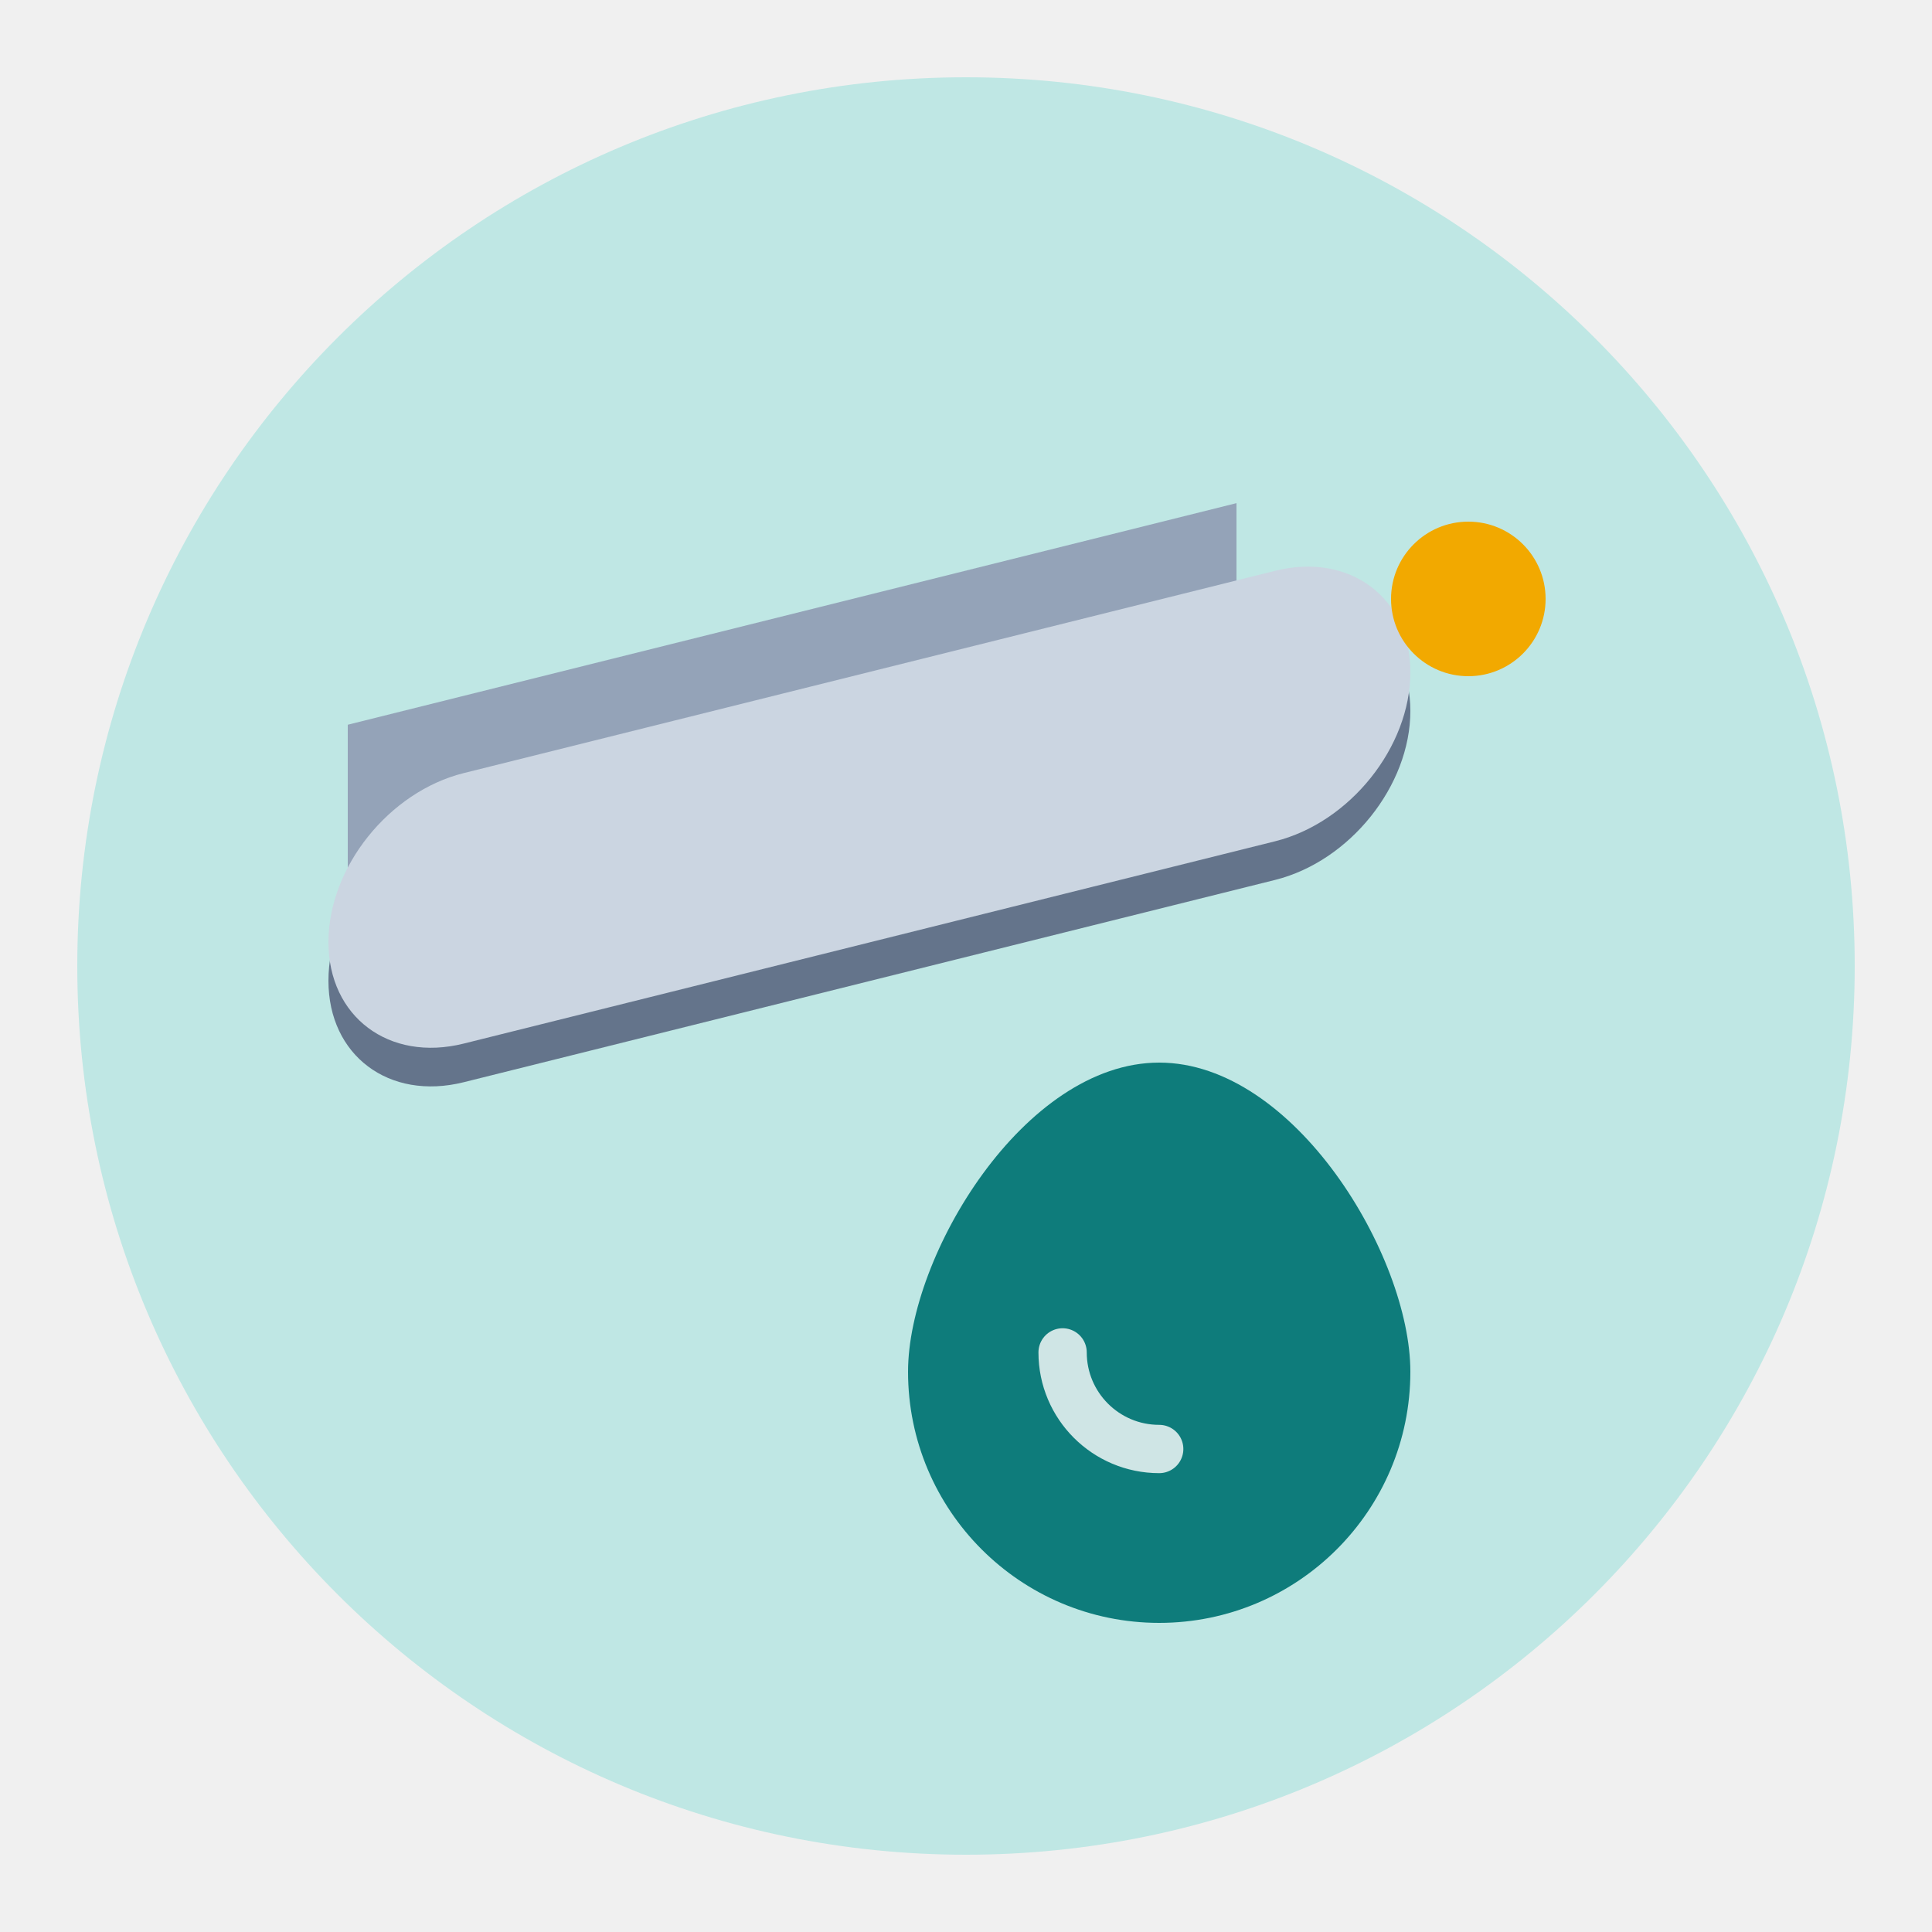
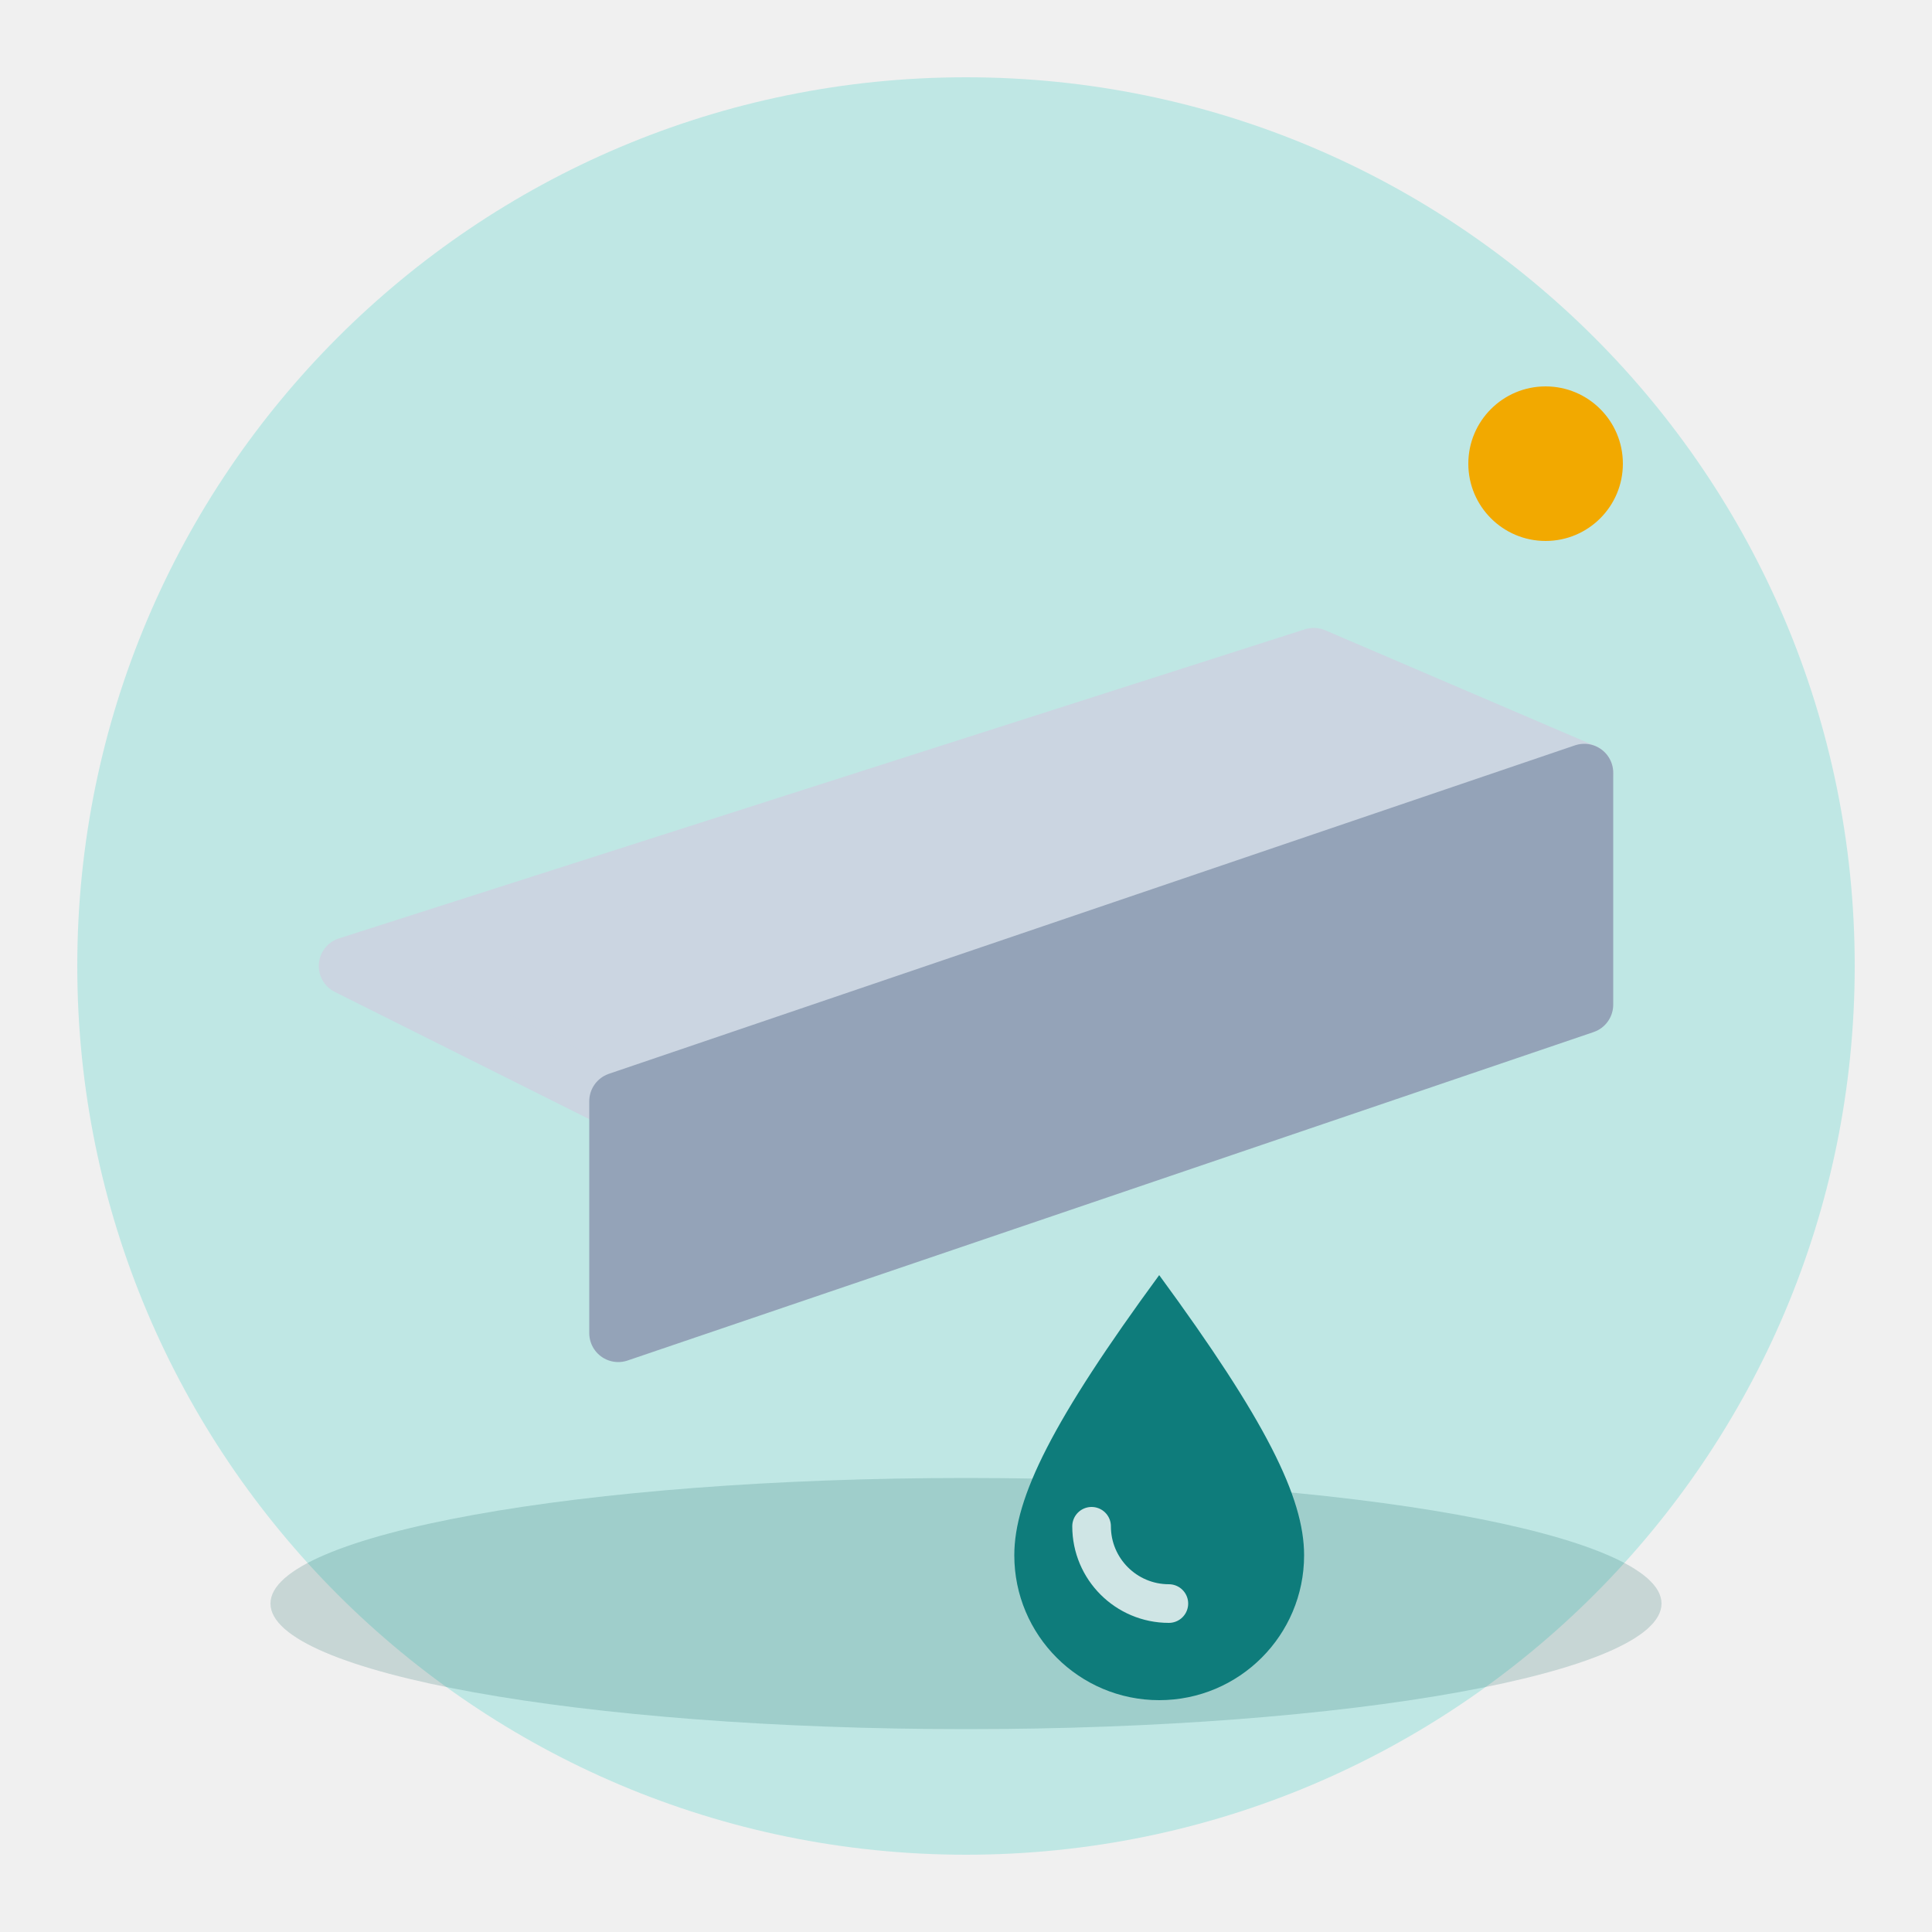
- <svg xmlns="http://www.w3.org/2000/svg" viewBox="0 0 200 200" role="img" aria-label="Pipe with a leaking drop">
+ <svg xmlns="http://www.w3.org/2000/svg" viewBox="0 0 200 200" role="img" aria-label="Leaking pipe with a water drop">
  <circle cx="100" cy="100" r="92" fill="#BFE7E4" />
-   <path d="M36 84h92v32H36z" fill="#94A3B8" transform="skewY(-14)" />
-   <rect x="34" y="92" width="112" height="28" rx="14" fill="#64748B" transform="skewY(-14) translate(0,4)" />
-   <rect x="34" y="92" width="112" height="28" rx="14" fill="#CBD5E1" transform="skewY(-14)" />
-   <path d="M120 110c-14 0-26 20-26 32a26 26 0 0052 0c0-12-12-32-26-32z" fill="#0E7C7B" />
-   <path d="M110 140a10 10 0 0010 10" fill="none" stroke="#FFFFFF" stroke-width="5" stroke-linecap="round" opacity="0.8" />
-   <circle cx="152" cy="62" r="8" fill="#F2A900" />
+   <ellipse cx="100" cy="166" rx="72" ry="13" fill="#0B5C5B" opacity="0.18" />
+   <path d="M36 100L136 68L164 80L64 114Z" fill="#CBD5E1" stroke="#CBD5E1" stroke-width="6" stroke-linejoin="round" />
+   <path d="M64 114L164 80V104L64 138Z" fill="#94A3B8" stroke="#94A3B8" stroke-width="6" stroke-linejoin="round" />
+   <path d="M120 132c-11 15-15 23-15 29a15 15 0 0030 0c0-6-4-14-15-29z" fill="#0E7C7B" />
+   <path d="M113 158a8 8 0 008 8" fill="none" stroke="#FFFFFF" stroke-width="4" stroke-linecap="round" opacity="0.8" />
+   <circle cx="160" cy="48" r="8" fill="#F2A900" />
</svg>
